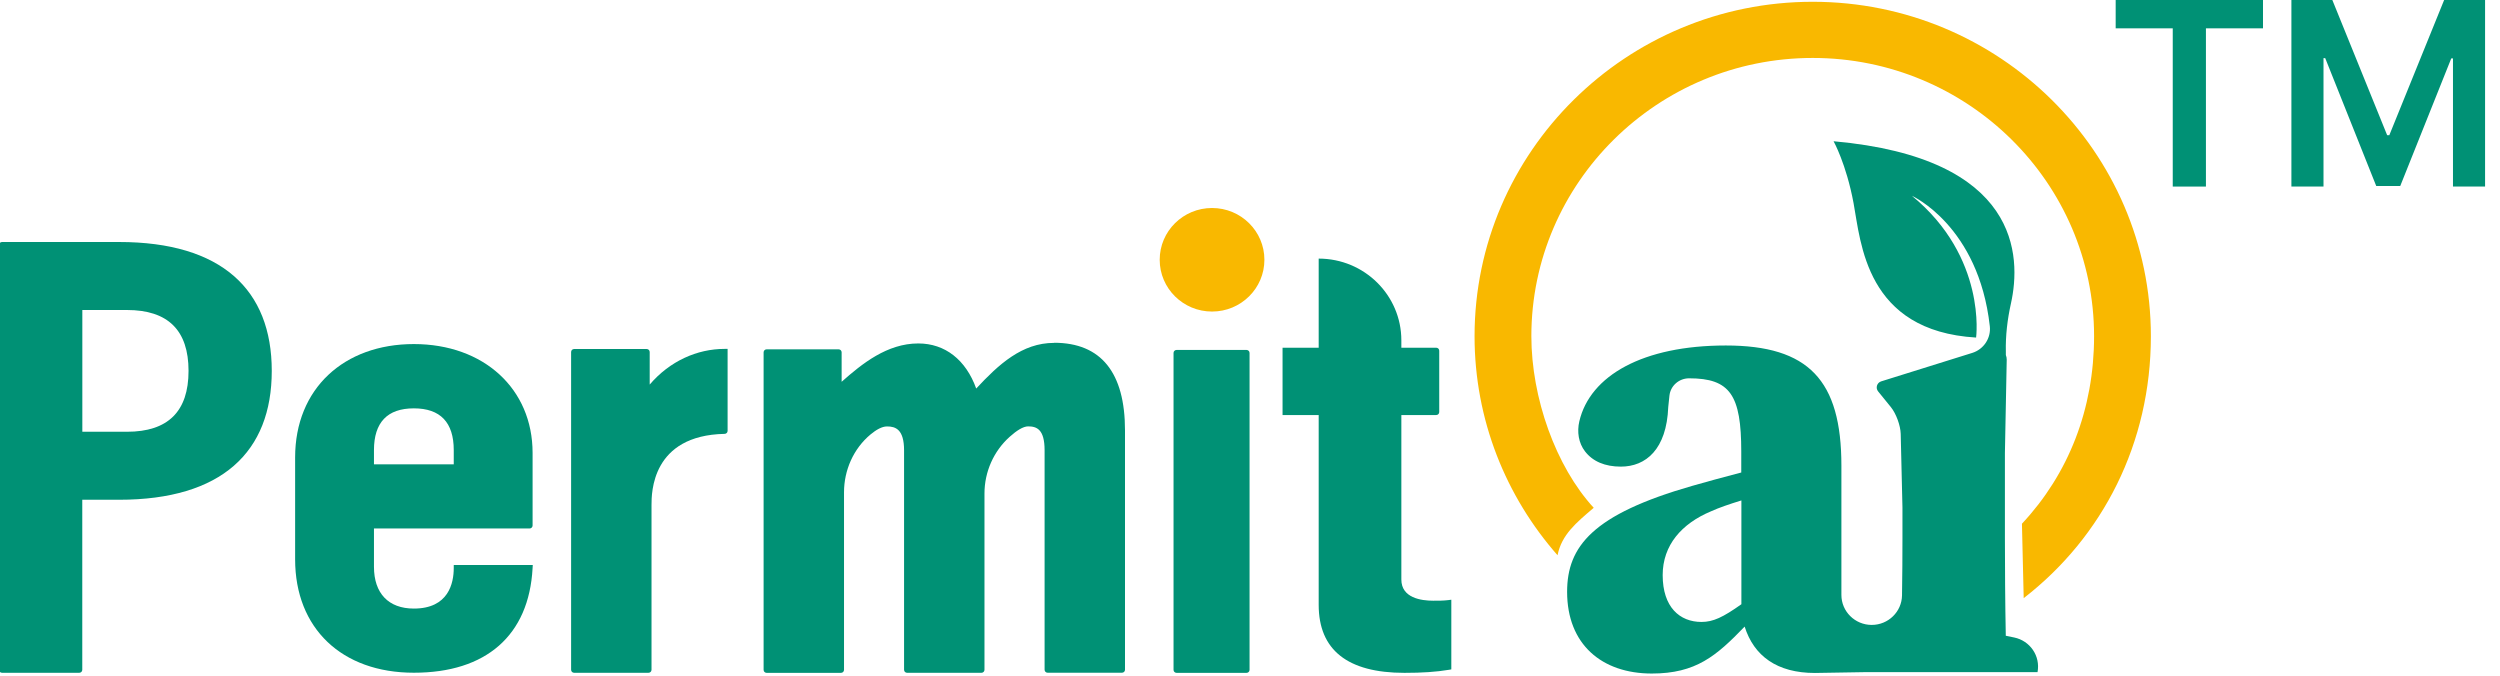
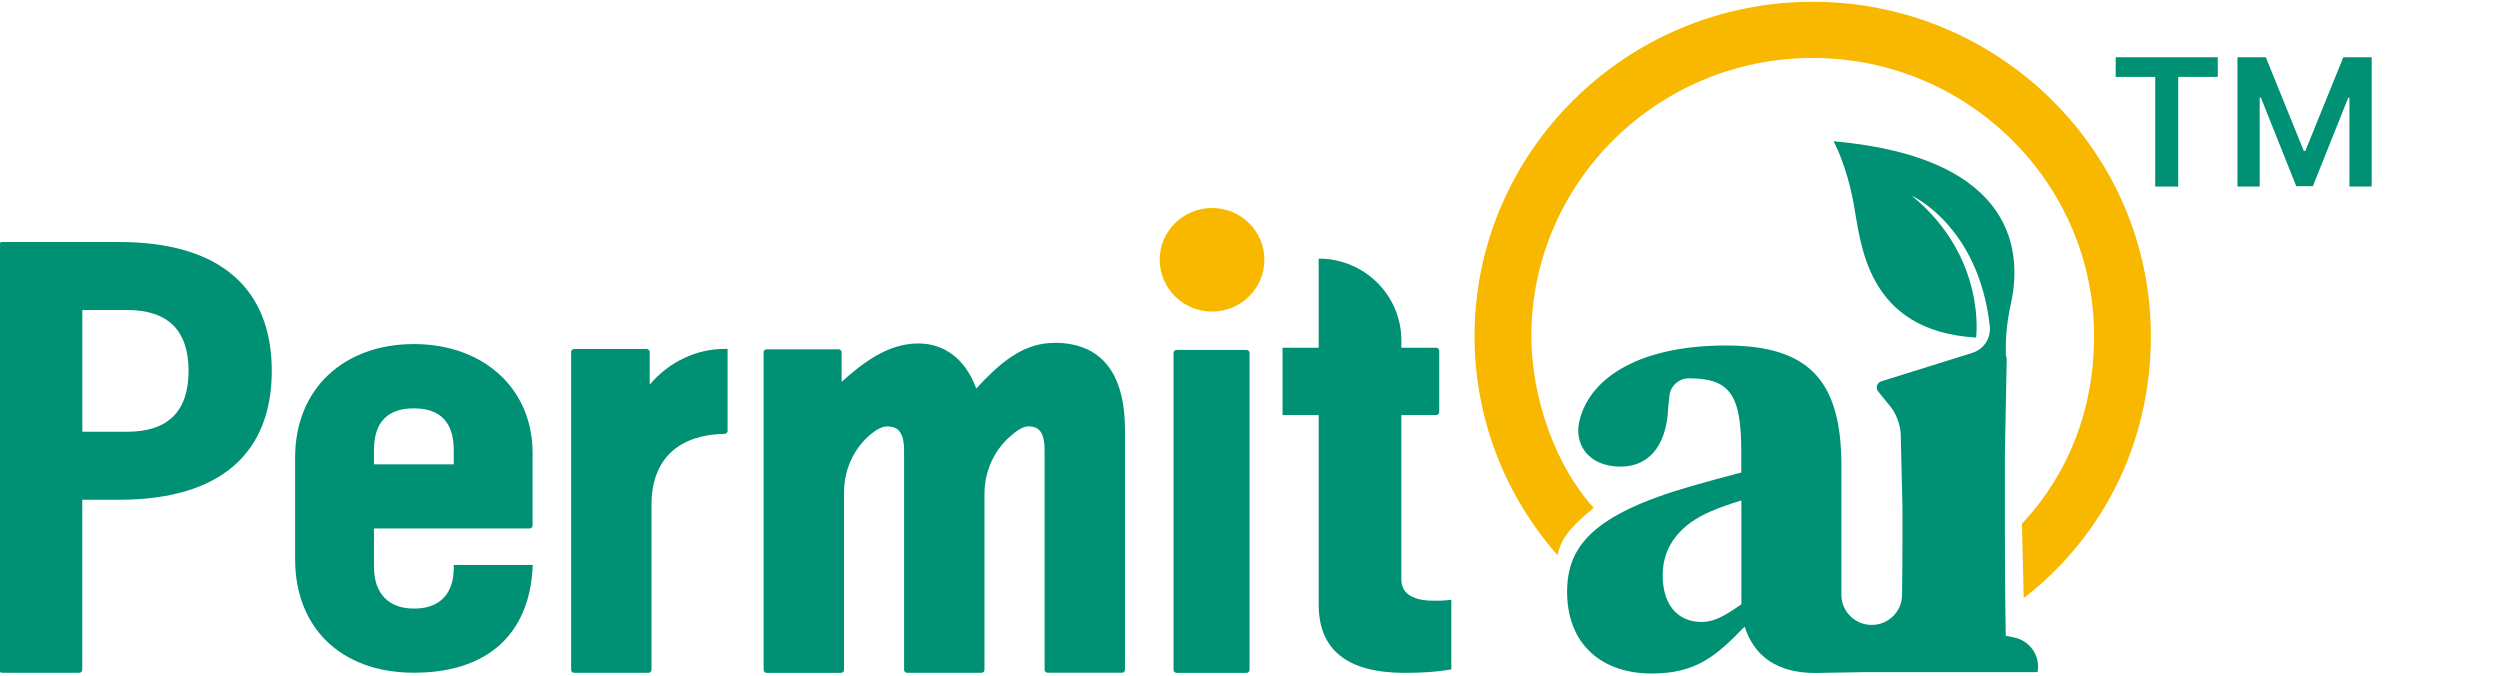
<svg xmlns="http://www.w3.org/2000/svg" viewBox="0 0 670 181" fill="none">
  <path d="M-0.256 179.528V65.654C-0.256 65.206 0.113 64.857 0.55 64.857H31.917C59.407 64.857 72.833 77.654 72.833 99.396C72.833 121.139 59.407 133.935 31.917 133.935H22.049V179.511C22.049 179.959 21.679 180.308 21.243 180.308H0.55C0.097 180.308 -0.256 179.943 -0.256 179.511V179.528ZM22.065 115.711H34.031C45.024 115.711 50.529 110.267 50.529 99.396C50.529 88.525 45.024 83.081 34.031 83.081H22.065V115.711Z" fill="#009175" />
  <path d="M334.882 94.583V179.527C334.882 179.976 334.513 180.324 334.077 180.324H315.313C314.86 180.324 314.508 179.959 314.508 179.527V94.583C314.508 94.135 314.877 93.786 315.313 93.786H334.077C334.53 93.786 334.882 94.151 334.882 94.583Z" fill="#009175" />
  <path d="M542.367 160.291C563.564 143.877 576.436 118.732 576.436 90.102C576.436 40.675 535.788 0.477 485.809 0.477C435.83 0.477 395.182 40.675 395.182 90.102C395.182 112.541 403.59 133.072 417.419 148.806C418.527 143.296 422.37 140.142 427.119 136.092C416.932 125.022 410.404 106.566 410.404 90.102C410.404 48.974 444.238 15.53 485.809 15.53C527.38 15.53 561.214 48.99 561.214 90.102C561.214 109.636 554.35 127.047 541.88 140.358L542.35 160.291H542.367Z" fill="#F9B800" />
  <path d="M324.829 83.496C332.578 83.496 338.86 77.284 338.86 69.62C338.86 61.957 332.578 55.745 324.829 55.745C317.08 55.745 310.799 61.957 310.799 69.62C310.799 77.284 317.08 83.496 324.829 83.496Z" fill="#F9B800" />
  <path d="M506.77 109.122C508.163 110.848 509.338 114.068 509.388 116.275L509.858 136.043V144.209C509.858 149.088 509.825 154.183 509.741 159.561C509.674 163.943 506.065 167.478 501.618 167.478C497.137 167.478 493.495 163.876 493.495 159.445V124.806C493.495 101.886 484.718 92.591 462.514 92.591C440.31 92.591 426.129 100.657 423.259 112.923C422.604 115.711 423.041 118.715 424.786 120.972C426.867 123.678 430.14 125.055 434.386 125.055C441.066 125.055 446.654 120.458 447.091 109.072L447.409 106.035C447.695 103.379 449.977 101.388 452.679 101.388C463.689 101.388 466.659 105.886 466.659 121.039V126.632C461.759 127.91 457.009 129.205 453.502 130.217C426.817 137.868 419.986 146.433 419.986 158.615C419.986 172.706 429.301 180.507 442.677 180.507C454.509 180.507 459.963 175.81 467.566 167.926C470.049 175.81 476.259 180.357 486.396 180.357L500.275 180.125H546.059C546.881 175.76 544.011 171.71 539.799 170.847L537.55 170.382C537.382 161.984 537.315 151.428 537.315 144.159V121.437L537.802 96.359C537.802 95.944 537.718 95.546 537.567 95.147V94.284C537.466 89.936 537.986 85.604 538.926 81.355C541.746 68.708 541.377 42.318 491.397 37.853C491.397 37.853 494.787 43.895 496.751 54.417C498.715 64.94 499.956 88.707 529.595 90.467C529.595 90.467 532.498 68.957 512.393 52.476C512.393 52.476 530.266 60.492 533.27 87.429C533.623 90.616 531.642 93.62 528.554 94.583L504.169 102.201C503.011 102.566 502.575 103.977 503.347 104.906L506.703 109.039L506.77 109.122ZM466.693 161.934C461.759 165.436 459.124 166.681 456.002 166.681C450.162 166.681 445.597 162.714 445.597 154.134C445.597 146.084 450.699 140.325 458.536 137.039C460.634 136.076 463.504 135.097 466.693 134.117V161.934Z" fill="#009175" />
  <path d="M121.605 151.445V152.226C121.605 156.292 120.212 163.097 110.914 163.097C104.117 163.097 100.223 159.014 100.223 151.91V141.636H141.929C142.382 141.636 142.734 141.271 142.734 140.84V121.371C142.734 104.193 129.644 92.21 110.914 92.21C92.184 92.21 79.094 104.143 79.094 122.599V149.902C79.094 168.375 91.58 180.291 110.914 180.291C130.248 180.291 141.761 170.333 142.734 152.242L142.785 151.412H121.605V151.445ZM121.605 124.442H100.223V120.624C100.223 113.205 103.815 109.438 110.914 109.438C118.013 109.438 121.605 113.205 121.605 120.624V124.442Z" fill="#009175" />
  <path d="M194.191 116.275C194.628 116.275 194.997 115.927 194.997 115.479V93.504H194.191C186.84 93.504 179.49 96.774 174.119 103.064V94.334C174.119 93.886 173.75 93.537 173.314 93.537H153.862C153.409 93.537 153.057 93.902 153.057 94.334V179.511C153.057 179.959 153.426 180.307 153.862 180.307H173.8C174.253 180.307 174.606 179.942 174.606 179.511V135.362C174.606 132.092 174.623 116.674 194.208 116.275H194.191Z" fill="#009175" />
  <path d="M282.485 91.894C273.892 91.894 267.649 97.654 261.624 104.127C258.855 96.426 253.266 92.044 246.1 92.044C237.759 92.044 231.046 97.455 225.558 102.318V94.417C225.558 93.969 225.189 93.621 224.752 93.621H205.452C204.999 93.621 204.646 93.986 204.646 94.417V179.528C204.646 179.976 205.016 180.325 205.452 180.325H225.39C225.843 180.325 226.196 179.959 226.196 179.528V131.96C226.196 126.018 228.713 120.259 233.312 116.425C234.839 115.164 236.366 114.284 237.725 114.284C239.991 114.284 242.29 115.048 242.29 120.674V179.511C242.29 179.959 242.66 180.308 243.096 180.308H263.034C263.487 180.308 263.84 179.943 263.84 179.511V132.276C263.84 126.483 266.273 120.923 270.62 117.039C272.416 115.429 274.195 114.268 275.537 114.268C277.836 114.268 279.951 115.048 279.951 120.658V179.495C279.951 179.943 280.32 180.291 280.757 180.291H300.695C301.148 180.291 301.5 179.926 301.5 179.495V115.346C301.5 99.878 295.106 91.861 282.502 91.861L282.485 91.894Z" fill="#009175" />
  <path d="M388.048 160.839C386.789 160.989 385.531 160.989 384.071 160.989C380.899 160.989 375.562 160.258 375.562 155.312V111.23H384.91C385.363 111.23 385.715 110.865 385.715 110.434V93.986C385.715 93.538 385.346 93.189 384.91 93.189H375.562V91.214C375.562 79.115 365.643 69.306 353.408 69.306V93.189H343.725V111.23H353.408V162.101C353.408 174.184 361.145 180.324 376.401 180.324C381.184 180.324 384.859 180.076 388.283 179.511L388.954 179.395V160.723L388.065 160.839H388.048Z" fill="#009175" />
-   <path d="M567 7.593V0H606.484V7.593H591.188V50H582.296V7.593H567Z" fill="#009175" />
-   <path d="M614.096 0H625.066L639.758 36.23H640.338L655.03 0H666V50H657.398V15.649H656.938L643.262 49.853H636.834L623.157 15.576H622.698V50H614.096V0Z" fill="#009175" />
+   <g transform="translate(567.0 50.0) scale(0.693) translate(-567.0 -50.0)">
+     <path d="M567 7.593V0H606.484V7.593H591.188V50H582.296V7.593H567Z" fill="#009175" />
+     <path d="M614.096 0H625.066L639.758 36.23H640.338L655.03 0H666V50H657.398V15.649H656.938L643.262 49.853H636.834L623.157 15.576H622.698V50H614.096V0Z" fill="#009175" />
+   </g>
</svg>
